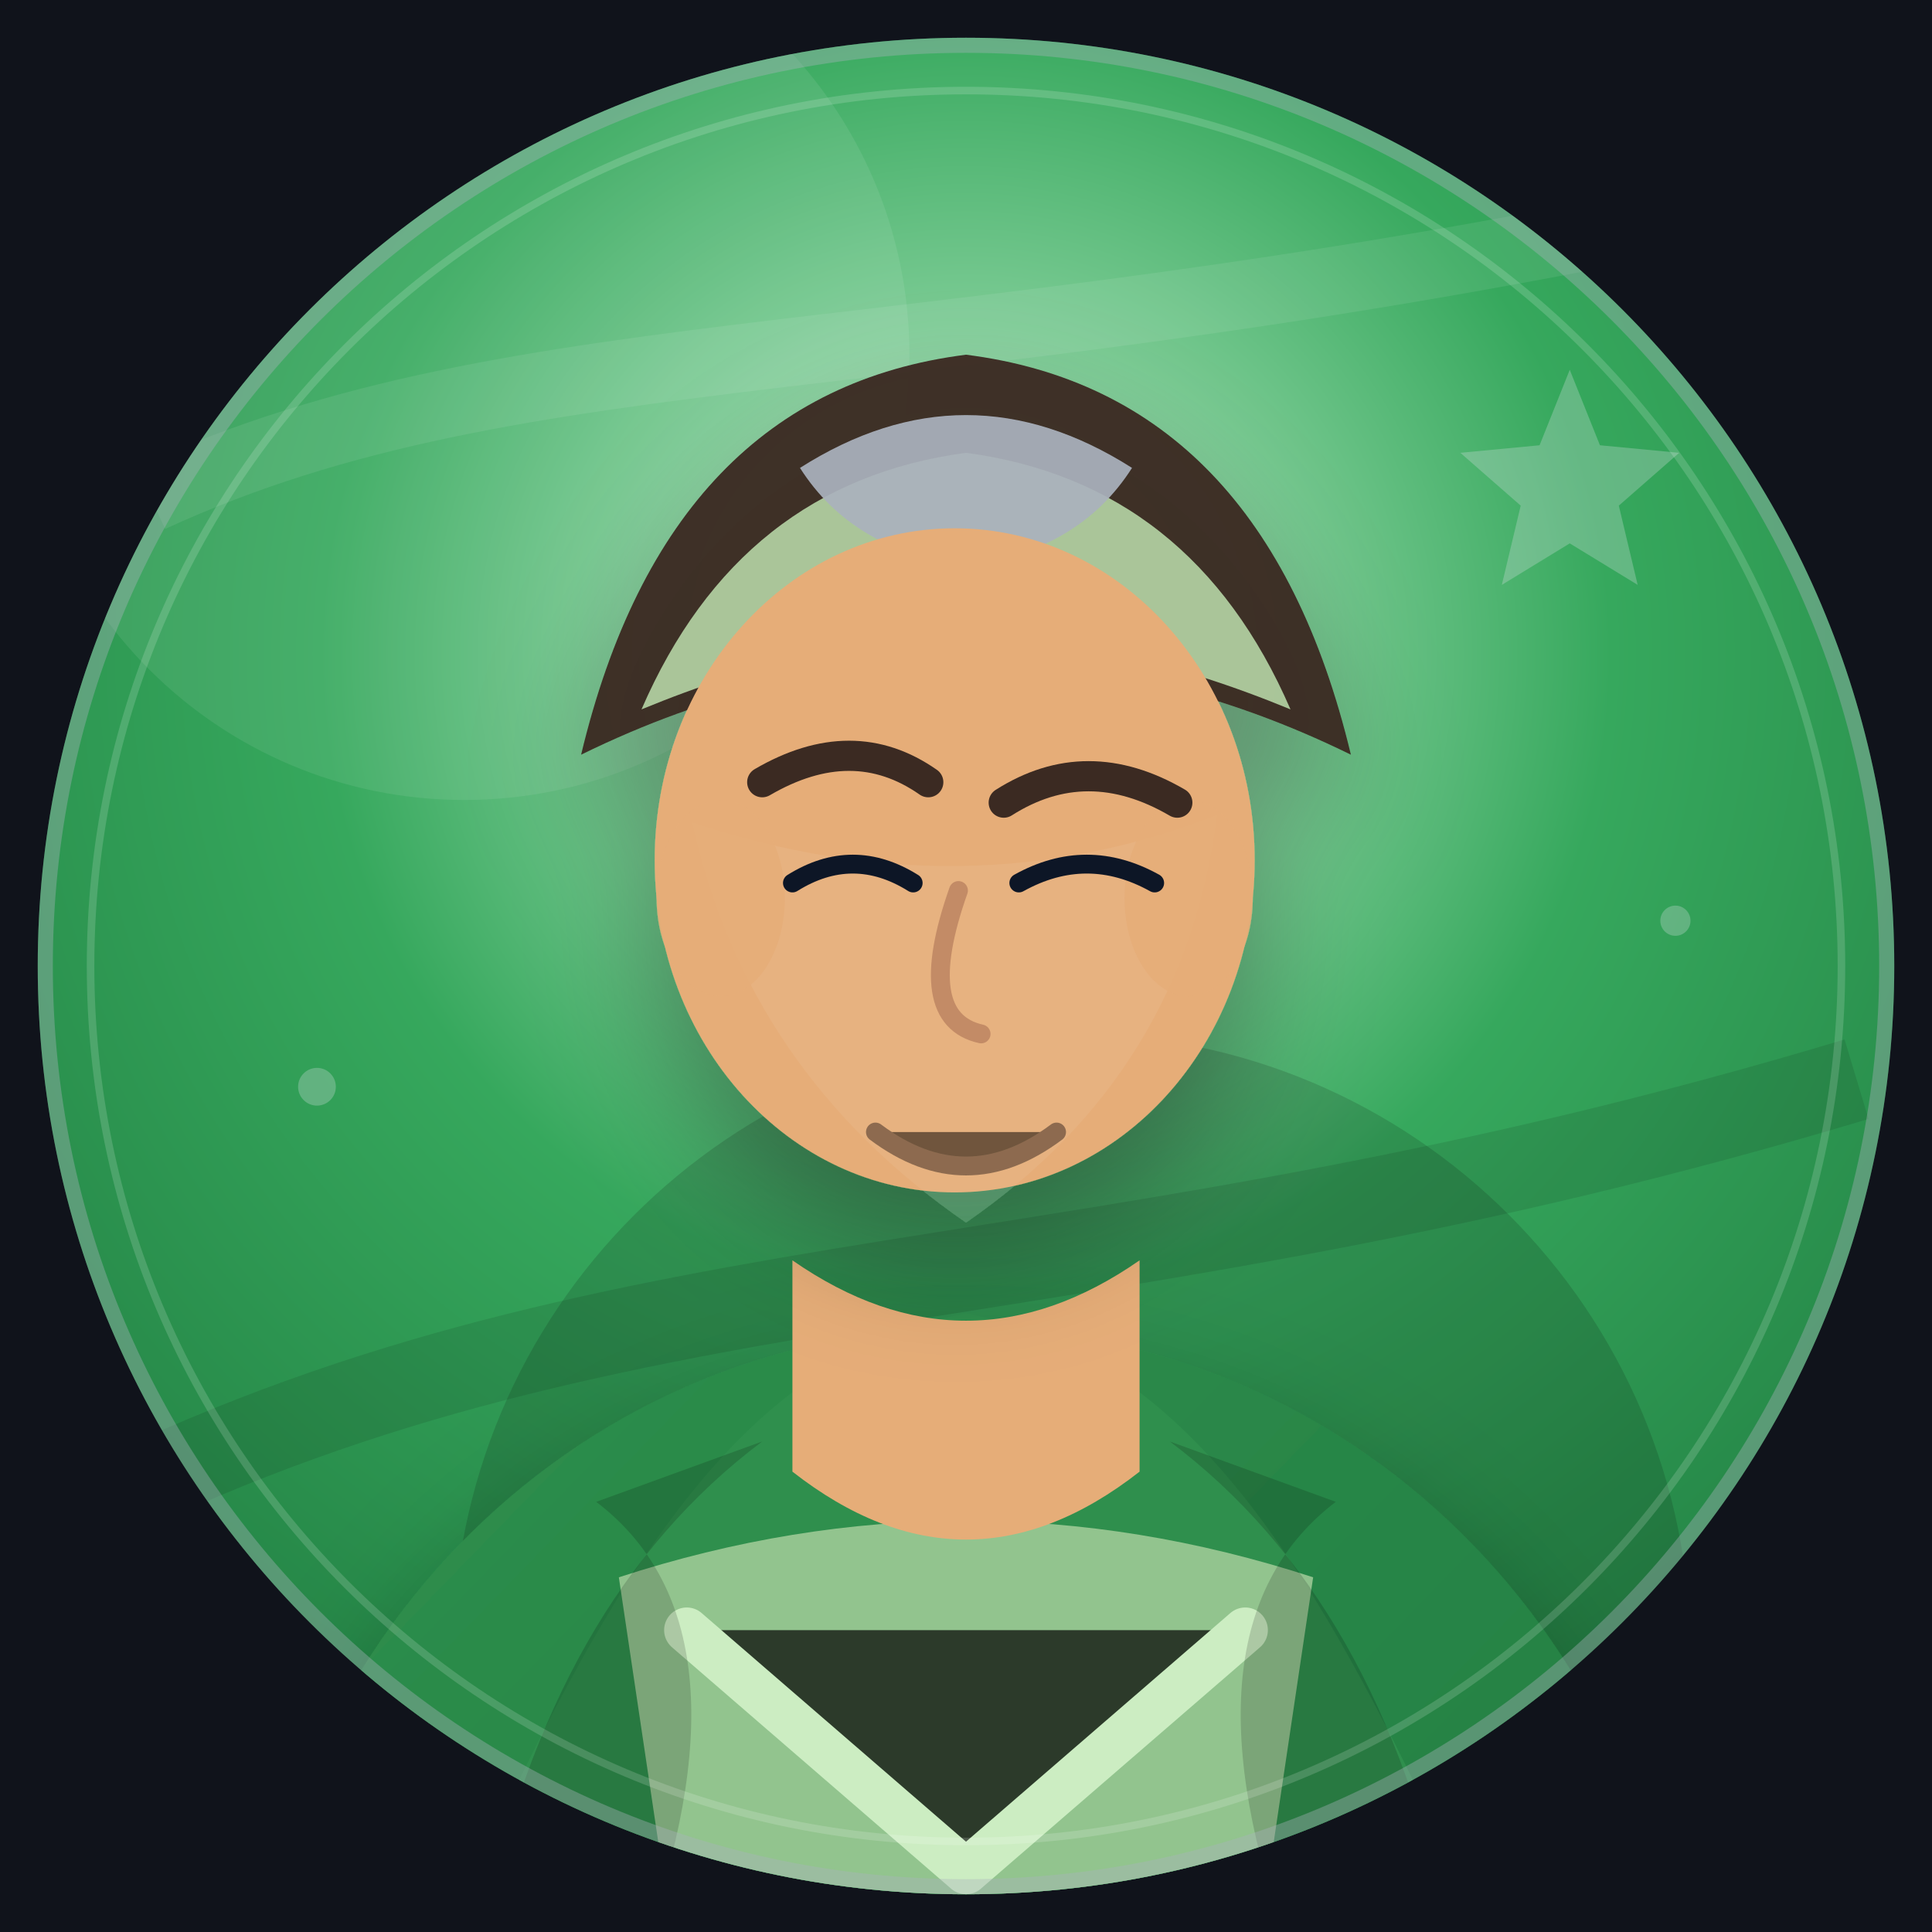
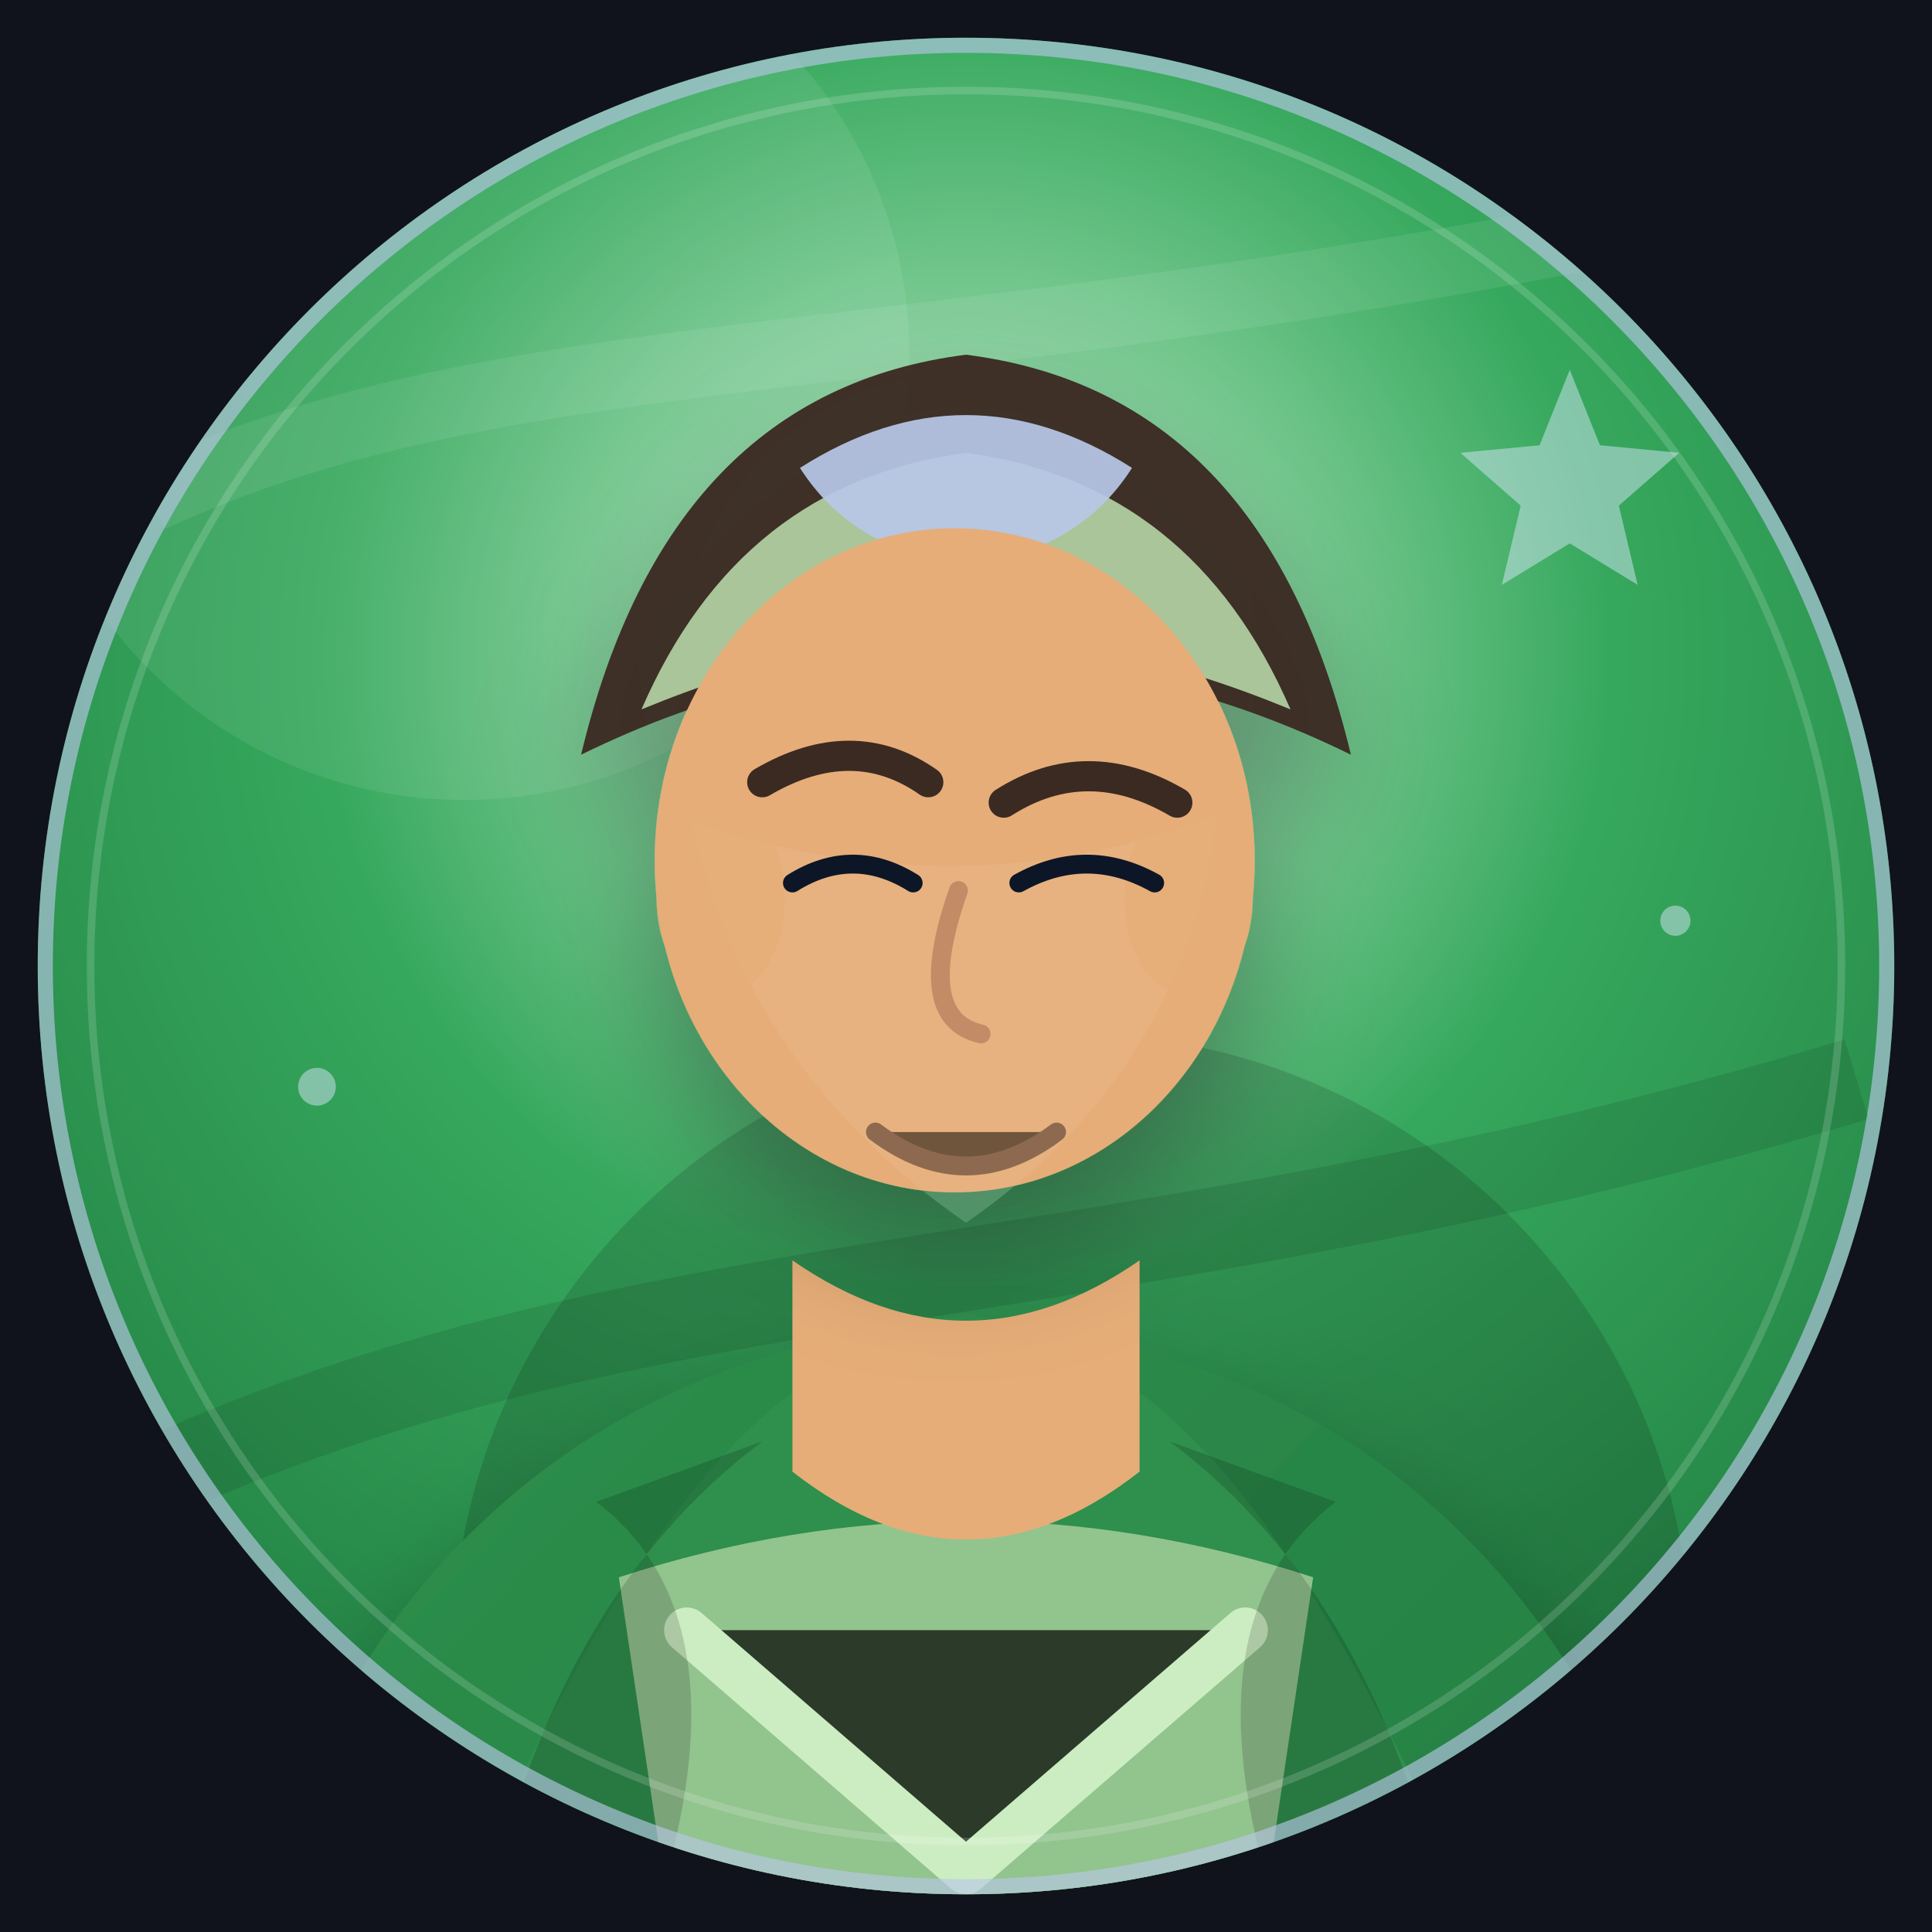
<svg xmlns="http://www.w3.org/2000/svg" viewBox="0 0 512 512" role="img" aria-label="马良 portrait">
  <defs>
    <radialGradient id="bg" cx="50%" cy="34%" r="72%">
      <stop offset="0%" stop-color="#c4f0ce" />
      <stop offset="46%" stop-color="#36a85d" />
      <stop offset="100%" stop-color="#1f7a3f" />
    </radialGradient>
    <linearGradient id="robe" x1="0%" y1="0%" x2="100%" y2="100%">
      <stop offset="0%" stop-color="#2f8f4d" />
      <stop offset="100%" stop-color="#1f7a3f" />
    </linearGradient>
    <filter id="softShadow" x="-20%" y="-20%" width="140%" height="150%">
      <feDropShadow dx="0" dy="16" stdDeviation="16" flood-color="#000" flood-opacity="0.32" />
    </filter>
    <clipPath id="round">
      <circle cx="256" cy="256" r="246" />
    </clipPath>
  </defs>
  <rect width="512" height="512" fill="#10131b" />
  <g clip-path="url(#round)">
    <rect width="512" height="512" fill="url(#bg)" />
    <circle cx="123" cy="94" r="118" fill="#fff" opacity="0.08" />
    <circle cx="284" cy="438" r="164" fill="#000" opacity="0.14" />
    <path d="M40 132 C140 86 244 102 472 52" stroke="#fff" stroke-width="18" opacity="0.08" fill="none" />
    <path d="M28 398 C168 330 286 348 492 286" stroke="#000" stroke-width="22" opacity="0.1" fill="none" />
-     <g opacity="0.28">
-       <path d="M416 98 l8 20 21 2 -16 14 5 21 -18 -11 -18 11 5 -21 -16 -14 21 -2Z" fill="#dfe3e8" />
-       <circle cx="84" cy="288" r="5" fill="#dfe3e8" />
-       <circle cx="444" cy="244" r="4" fill="#dfe3e8" />
+     <g opacity="0.48">
+       <path d="M416 98 l8 20 21 2 -16 14 5 21 -18 -11 -18 11 5 -21 -16 -14 21 -2Z" fill="#dce7ff" />
+       <circle cx="84" cy="288" r="5" fill="#dce7ff" />
+       <circle cx="444" cy="244" r="4" fill="#dce7ff" />
    </g>
    <ellipse cx="256" cy="548" rx="190" ry="196" fill="url(#robe)" filter="url(#softShadow)" />
    <path d="M118 514 C164 410 198 360 256 348 C314 360 348 410 394 514Z" fill="#2f8f4d" />
    <path d="M164 418 Q256 388 348 418 L334 512 H178Z" fill="#b8d8a8" opacity="0.72" />
    <path d="M182 432 L256 496 L330 432" stroke="#e4ffd9" stroke-width="12" stroke-linecap="round" stroke-linejoin="round" opacity="0.7" />
    <path d="M158 398 Q200 430 172 512 H128 Q146 424 202 382Z" fill="#000" opacity="0.16" />
    <path d="M354 398 Q312 430 340 512 H384 Q366 424 310 382Z" fill="#000" opacity="0.16" />
    <path d="M210 334 Q256 366 302 334 V390 Q256 426 210 390Z" fill="#e6ad78" />
    <g filter="url(#softShadow)">
      <path d="M154 200 Q177 104 256 94 Q335 104 358 200 Q307 175 256 176 Q205 175 154 200Z" fill="#3a2a22" opacity="0.96" />
      <path d="M170 188 Q196 128 256 120 Q316 128 342 188 Q296 169 256 169 Q216 169 170 188Z" fill="#b8d8a8" opacity="0.88" />
-       <path d="M212 124 Q256 96 300 124 Q286 146 256 150 Q226 146 212 124Z" fill="#aab2bd" opacity="0.92" />
+       <path d="M212 124 Q256 96 300 124 Q286 146 256 150 Q226 146 212 124Z" fill="#b9c7e7" opacity="0.92" />
      <ellipse cx="253" cy="228" rx="79.5" ry="88" fill="#e6ad78" />
      <path d="M183.5 218 Q256 242 322.5 216 Q314 284 256 324 Q198 284 183.5 218Z" fill="#fff" opacity="0.06" />
      <ellipse cx="191" cy="238" rx="17" ry="26" fill="#e6ad78" opacity="0.88" />
      <ellipse cx="315" cy="238" rx="17" ry="26" fill="#e6ad78" opacity="0.88" />
      <path d="M202 207.293 Q226 193.293 246 207.293" stroke="#3a2a22" stroke-width="8" stroke-linecap="round" fill="none" />
      <path d="M266 212.707 Q288 198.707 312 212.707" stroke="#3a2a22" stroke-width="8" stroke-linecap="round" fill="none" />
      <path d="M210 234 Q226 224 242 234" stroke="#111827" stroke-width="5" stroke-linecap="round" fill="none" />
      <path d="M270 234 Q288 224 306 234" stroke="#111827" stroke-width="5" stroke-linecap="round" fill="none" />
      <path d="M254 236 Q242 270 260 274" stroke="#a56b50" stroke-width="5" stroke-linecap="round" fill="none" opacity="0.55" />
      <path d="M232 300 Q256 318 280 300" stroke="#3a2a22" stroke-width="5" stroke-linecap="round" opacity="0.52" />
    </g>
-     <circle cx="256" cy="256" r="246" fill="none" stroke="#aab2bd" stroke-width="8" opacity="0.38" />
+     <circle cx="256" cy="256" r="246" fill="none" stroke="#b9c7e7" stroke-width="8" opacity="0.64" />
    <circle cx="256" cy="256" r="232" fill="none" stroke="#fff" stroke-width="2" opacity="0.16" />
  </g>
</svg>
